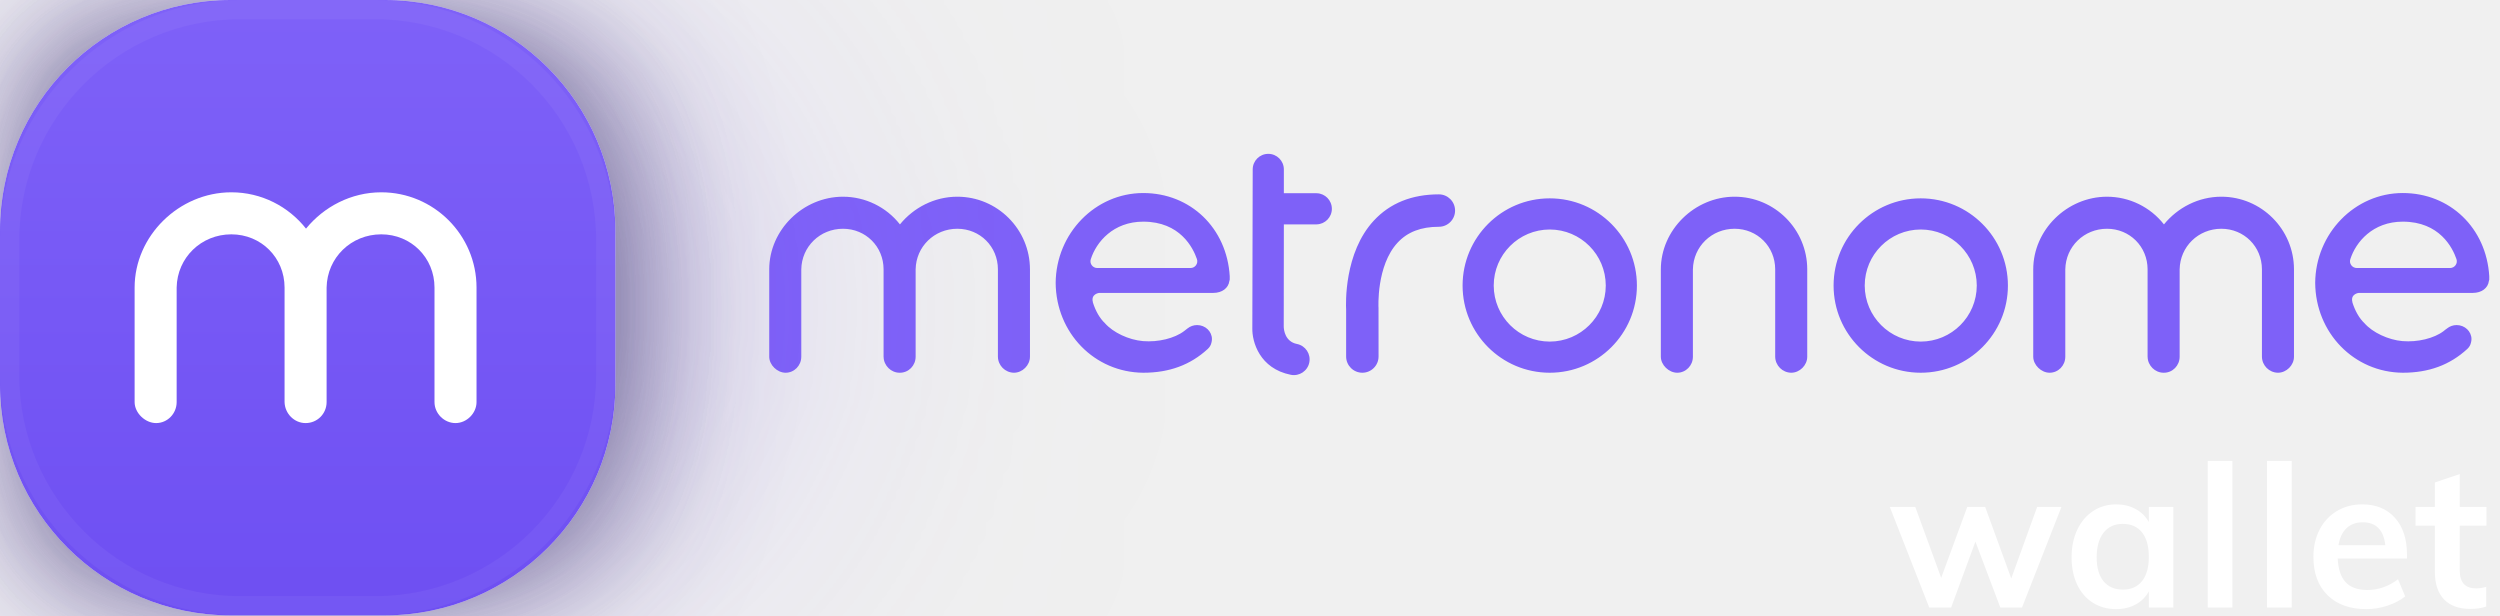
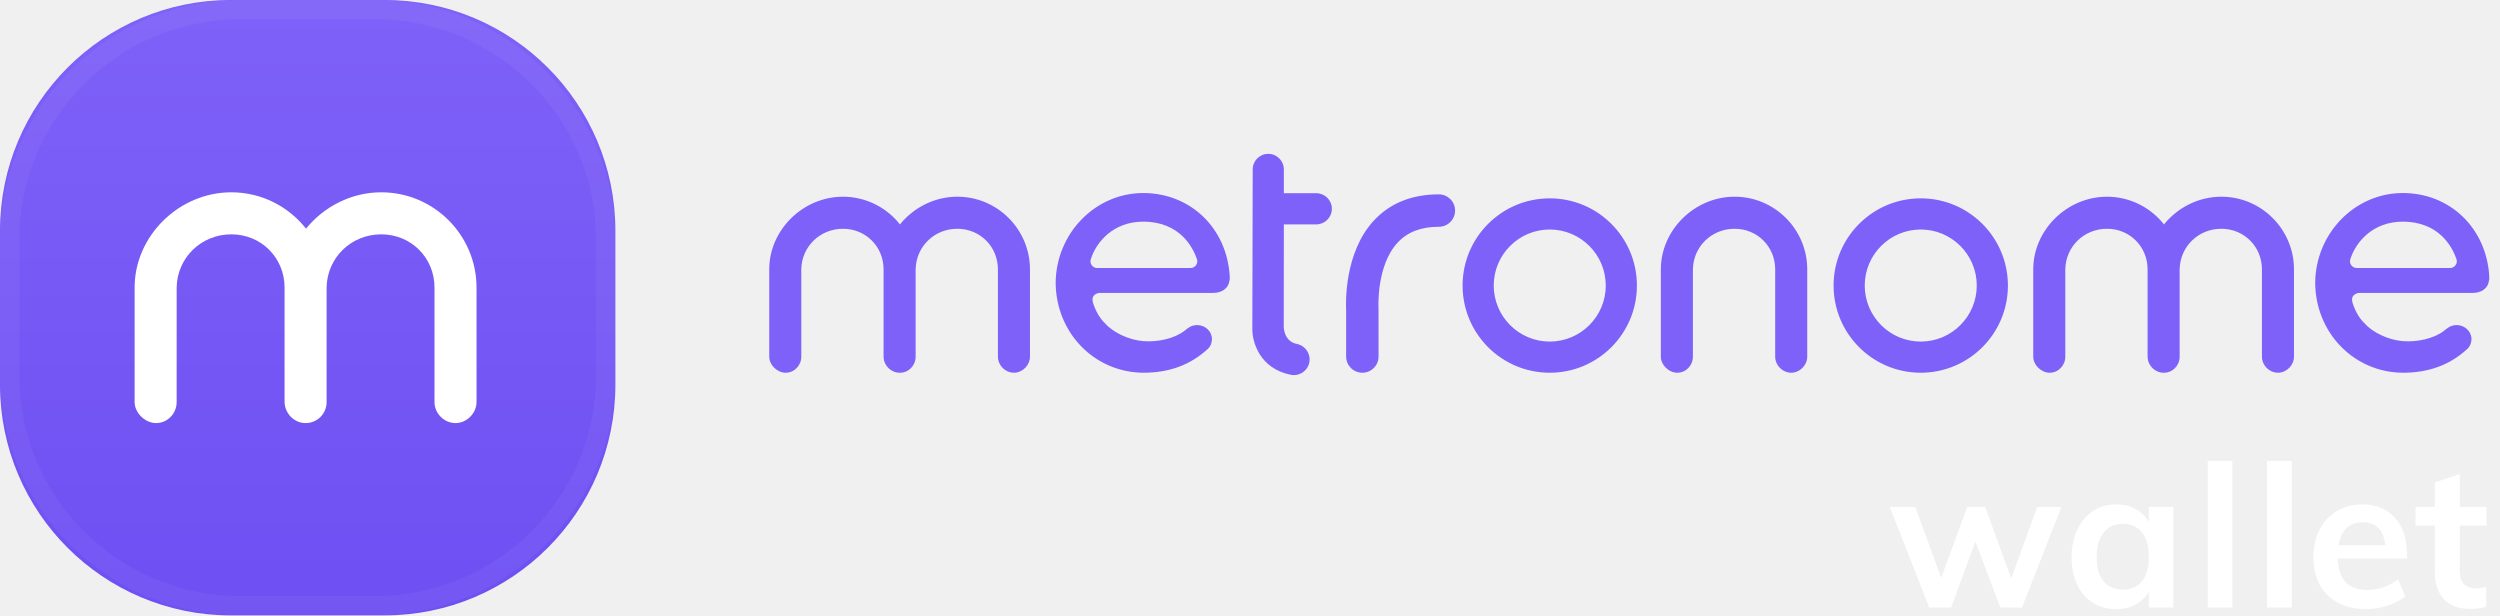
<svg xmlns="http://www.w3.org/2000/svg" xmlns:xlink="http://www.w3.org/1999/xlink" width="260" height="64" viewBox="0 0 260 64">
  <defs>
-     <linearGradient id="c" x1="50%" x2="50%" y1="2.421%" y2="100%">
+     <linearGradient id="a" x1="50%" x2="50%" y1="2.421%" y2="100%">
      <stop offset="0%" stop-color="#7E61F8" />
      <stop offset="100%" stop-color="#6E4FF2" />
    </linearGradient>
    <rect id="b" width="64" height="64" rx="24" />
-     <filter id="a" width="425%" height="425%" x="-162.5%" y="-162.5%" filterUnits="objectBoundingBox">
-       <feOffset in="SourceAlpha" result="shadowOffsetOuter1" />
-       <feGaussianBlur in="shadowOffsetOuter1" result="shadowBlurOuter1" stdDeviation="24" />
-       <feComposite in="shadowBlurOuter1" in2="SourceAlpha" operator="out" result="shadowBlurOuter1" />
-       <feColorMatrix in="shadowBlurOuter1" result="shadowMatrixOuter1" values="0 0 0 0 0.494 0 0 0 0 0.38 0 0 0 0 0.973 0 0 0 0.5 0" />
-       <feOffset in="SourceAlpha" result="shadowOffsetOuter2" />
-       <feGaussianBlur in="shadowOffsetOuter2" result="shadowBlurOuter2" stdDeviation="8" />
-       <feComposite in="shadowBlurOuter2" in2="SourceAlpha" operator="out" result="shadowBlurOuter2" />
-       <feColorMatrix in="shadowBlurOuter2" result="shadowMatrixOuter2" values="0 0 0 0 0.494 0 0 0 0 0.38 0 0 0 0 0.973 0 0 0 0.423 0" />
-       <feOffset in="SourceAlpha" result="shadowOffsetOuter3" />
-       <feGaussianBlur in="shadowOffsetOuter3" result="shadowBlurOuter3" stdDeviation="8" />
-       <feComposite in="shadowBlurOuter3" in2="SourceAlpha" operator="out" result="shadowBlurOuter3" />
-       <feColorMatrix in="shadowBlurOuter3" result="shadowMatrixOuter3" values="0 0 0 0 0 0 0 0 0 0 0 0 0 0 0 0 0 0 0.5 0" />
-       <feMerge>
-         <feMergeNode in="shadowMatrixOuter1" />
-         <feMergeNode in="shadowMatrixOuter2" />
-         <feMergeNode in="shadowMatrixOuter3" />
-       </feMerge>
-     </filter>
  </defs>
  <g fill="none" fill-rule="evenodd">
    <g fill="#7E61F8">
      <path d="M180.397 20.457c-4.157 0-7.67 3.46-7.67 7.558v9.082c0 .857.83 1.667 1.706 1.667.898 0 1.629-.747 1.629-1.667v-9.082c.041-2.37 1.945-4.224 4.335-4.224 2.367 0 4.223 1.856 4.223 4.224v9.082a1.69 1.69 0 0 0 1.665 1.667c.889 0 1.668-.778 1.668-1.667v-9.082c0-4.167-3.389-7.558-7.556-7.558M231.019 20.457c-2.382 0-4.55 1.14-5.968 2.881a7.538 7.538 0 0 0-5.923-2.88c-4.158 0-7.671 3.46-7.671 7.557v9.082c0 .857.828 1.667 1.706 1.667.897 0 1.628-.747 1.628-1.667v-9.082c.041-2.37 1.946-4.224 4.337-4.224 2.366 0 4.219 1.853 4.221 4.22v9.086c0 .01.004.022.004.032.018.89.77 1.635 1.663 1.635l.02-.002.018.002c.899 0 1.629-.747 1.629-1.667v-9.082c.04-2.37 1.945-4.224 4.336-4.224 2.366 0 4.222 1.856 4.222 4.224v9.082a1.69 1.69 0 0 0 1.665 1.667c.889 0 1.668-.778 1.668-1.667v-9.082c0-4.167-3.389-7.558-7.555-7.558M161.173 35.525a5.834 5.834 0 0 1-5.826-5.828 5.833 5.833 0 0 1 5.826-5.829A5.834 5.834 0 0 1 167 29.697a5.835 5.835 0 0 1-5.827 5.828m0-14.897c-5.006 0-9.064 4.06-9.064 9.069 0 5.008 4.058 9.067 9.064 9.067 5.007 0 9.065-4.06 9.065-9.067 0-5.008-4.058-9.069-9.065-9.069M199.758 35.525a5.835 5.835 0 0 1-5.827-5.828 5.834 5.834 0 0 1 5.827-5.829 5.833 5.833 0 0 1 5.826 5.829 5.833 5.833 0 0 1-5.826 5.828m0-14.897c-5.007 0-9.065 4.06-9.065 9.069 0 5.008 4.058 9.067 9.065 9.067 5.006 0 9.065-4.06 9.065-9.067 0-5.008-4.059-9.069-9.065-9.069M149.642 20.213c-2.804 0-5.075.914-6.752 2.717-3.118 3.351-2.924 8.687-2.892 9.284v4.864c0 .93.757 1.686 1.687 1.686.928 0 1.685-.756 1.685-1.686l-.004-5.04c-.004-.03-.246-4.404 1.992-6.81 1.029-1.106 2.43-1.643 4.284-1.643.93 0 1.686-.757 1.686-1.686 0-.93-.756-1.686-1.686-1.686M136.934 20.095h-3.413V17.62a1.619 1.619 0 1 0-3.24 0l-.039 16.513c-.035 1.412.753 4.198 4.003 4.846a1.633 1.633 0 0 0 .64-3.205c-1.24-.248-1.376-1.468-1.377-1.836l.013-10.603h3.413a1.62 1.62 0 0 0 0-3.239M124.39 27.578a.707.707 0 0 1-.574.296h-9.705a.71.71 0 0 1-.57-.29.686.686 0 0 1-.102-.618c.572-1.805 2.345-3.914 5.46-3.914 3.837 0 5.183 2.726 5.583 3.898a.694.694 0 0 1-.093.628m-5.49-7.502c-4.986 0-9.073 4.192-9.11 9.347.038 5.199 4.04 9.304 9.111 9.341 2.7 0 4.894-.806 6.7-2.467.211-.192.34-.417.392-.67.03-.114.05-.233.05-.357 0-.808-.691-1.463-1.546-1.463-.38 0-.723.134-.993.349a3.86 3.86 0 0 0-.358.278c-.99.755-2.707 1.174-4.277 1.041-1.482-.127-3.111-.894-3.959-1.865-.533-.5-.979-1.281-1.255-2.177l.007-.004c-.236-.867.65-.965.65-.965l.002-.002h11.876c.904 0 1.573-.5 1.665-1.241l.036-.116c-.005.008.002-.038.002-.19v-.193c-.298-5.001-4.08-8.646-8.994-8.646M244.43 26.966c.572-1.806 2.346-3.914 5.46-3.914 3.837 0 5.184 2.726 5.583 3.898a.694.694 0 0 1-.093.628.707.707 0 0 1-.573.296h-9.704a.71.71 0 0 1-.57-.29.686.686 0 0 1-.103-.618m5.462 11.798c2.7 0 4.893-.807 6.7-2.467.21-.192.339-.417.39-.67.032-.115.052-.233.052-.357 0-.808-.693-1.463-1.546-1.463-.38 0-.724.134-.993.35-.117.068-.358.277-.358.277-.991.755-2.708 1.174-4.277 1.041-1.483-.127-3.112-.894-3.96-1.865-.533-.5-.978-1.282-1.255-2.178l.008-.003c-.236-.867.65-.965.65-.965v-.002h11.877c.904 0 1.573-.499 1.665-1.241l.035-.115c-.004.007.003-.04.003-.19v-.194c-.298-5.002-4.08-8.647-8.994-8.647-4.985 0-9.072 4.193-9.109 9.347.038 5.2 4.04 9.306 9.112 9.342M99.561 20.457c-2.382 0-4.549 1.14-5.968 2.881a7.536 7.536 0 0 0-5.922-2.88c-4.157 0-7.671 3.46-7.671 7.557v9.082c0 .857.829 1.667 1.706 1.667.897 0 1.628-.747 1.628-1.667v-9.082c.04-2.37 1.946-4.224 4.337-4.224 2.365 0 4.219 1.853 4.221 4.22v9.086c0 .01.004.022.004.032.018.89.77 1.635 1.662 1.635l.02-.002.018.002c.9 0 1.63-.747 1.63-1.667v-9.082c.04-2.37 1.946-4.224 4.335-4.224 2.367 0 4.222 1.856 4.222 4.224v9.082a1.69 1.69 0 0 0 1.666 1.667c.888 0 1.667-.778 1.667-1.667v-9.082c0-4.167-3.388-7.558-7.555-7.558" />
    </g>
    <path fill="#FFF" d="M211.863 52.724h2.526l-4.1 10.459h-2.257l-2.588-6.856-2.526 6.856h-2.278l-4.1-10.46h2.65l2.693 7.374 2.712-7.373h1.864l2.712 7.435 2.692-7.435zm14.163 0v10.459h-2.547v-1.678a3.36 3.36 0 0 1-1.366 1.357c-.594.324-1.27.487-2.03.487-.91 0-1.718-.221-2.422-.663-.704-.442-1.25-1.07-1.636-1.885-.386-.815-.58-1.76-.58-2.837 0-1.077.197-2.034.59-2.869.394-.835.943-1.484 1.647-1.947.704-.462 1.504-.694 2.402-.694.759 0 1.435.162 2.029.487a3.36 3.36 0 0 1 1.366 1.357v-1.574h2.547zm-5.238 8.595c.856 0 1.518-.297 1.987-.89.47-.594.704-1.43.704-2.507 0-1.104-.234-1.954-.704-2.547-.469-.594-1.138-.891-2.008-.891-.856 0-1.522.307-1.998.922-.476.614-.715 1.467-.715 2.558 0 1.077.239 1.905.715 2.485.476.58 1.149.87 2.019.87zm8.816 1.864V47.939h2.568v15.244h-2.568zm6.166 0V47.939h2.568v15.244h-2.568zm14.557-5.095h-7.206c.055 1.118.335 1.943.839 2.475.503.532 1.252.797 2.246.797 1.146 0 2.209-.372 3.189-1.118l.745 1.781c-.496.4-1.107.722-1.832.963a6.93 6.93 0 0 1-2.205.363c-1.712 0-3.058-.484-4.038-1.45-.98-.967-1.47-2.292-1.47-3.977 0-1.063.214-2.009.642-2.837a4.74 4.74 0 0 1 1.801-1.937c.773-.462 1.65-.694 2.63-.694 1.436 0 2.57.466 3.406 1.398.835.932 1.253 2.213 1.253 3.842v.394zm-4.597-3.77c-.69 0-1.253.204-1.688.611-.434.408-.714.998-.838 1.771h4.866c-.083-.787-.321-1.38-.715-1.781-.393-.4-.935-.6-1.625-.6zm10.084.352v4.681c0 1.23.573 1.844 1.719 1.844a3.66 3.66 0 0 0 1.035-.166v2.05c-.456.166-1.008.249-1.657.249-1.187 0-2.098-.331-2.733-.994-.635-.663-.952-1.616-.952-2.858V54.67h-2.009v-1.946h2.009v-2.548l2.588-.87v3.418h2.775v1.946h-2.775z" />
    <g>
-       <use fill="#000" filter="url(#a)" xlink:href="#b" />
-       <use fill="url(#c)" xlink:href="#b" />
+       <use fill="url(#a)" xlink:href="#b" />
      <rect width="62" height="62" x="1" y="1" stroke="#FFF" stroke-opacity=".045" stroke-width="2" rx="24" />
      <path fill="#FFF" d="M31.825 23.777C30.01 21.48 27.205 20 24.06 20 18.608 20 14 24.537 14 29.907v11.908C14 42.938 15.087 44 16.237 44c1.177 0 2.135-.98 2.135-2.185V29.907c.054-3.107 2.552-5.536 5.687-5.536 3.102 0 5.533 2.43 5.536 5.531v11.913C29.623 43.022 30.61 44 31.779 44c1.23 0 2.188-.98 2.188-2.185V29.907c.053-3.107 2.55-5.536 5.684-5.536 3.104 0 5.537 2.432 5.537 5.536v11.908c0 1.183 1 2.185 2.184 2.185 1.165 0 2.187-1.02 2.187-2.185V29.907c0-5.462-4.443-9.907-9.908-9.907-3.123 0-5.965 1.494-7.826 3.777z" />
    </g>
  </g>
</svg>
